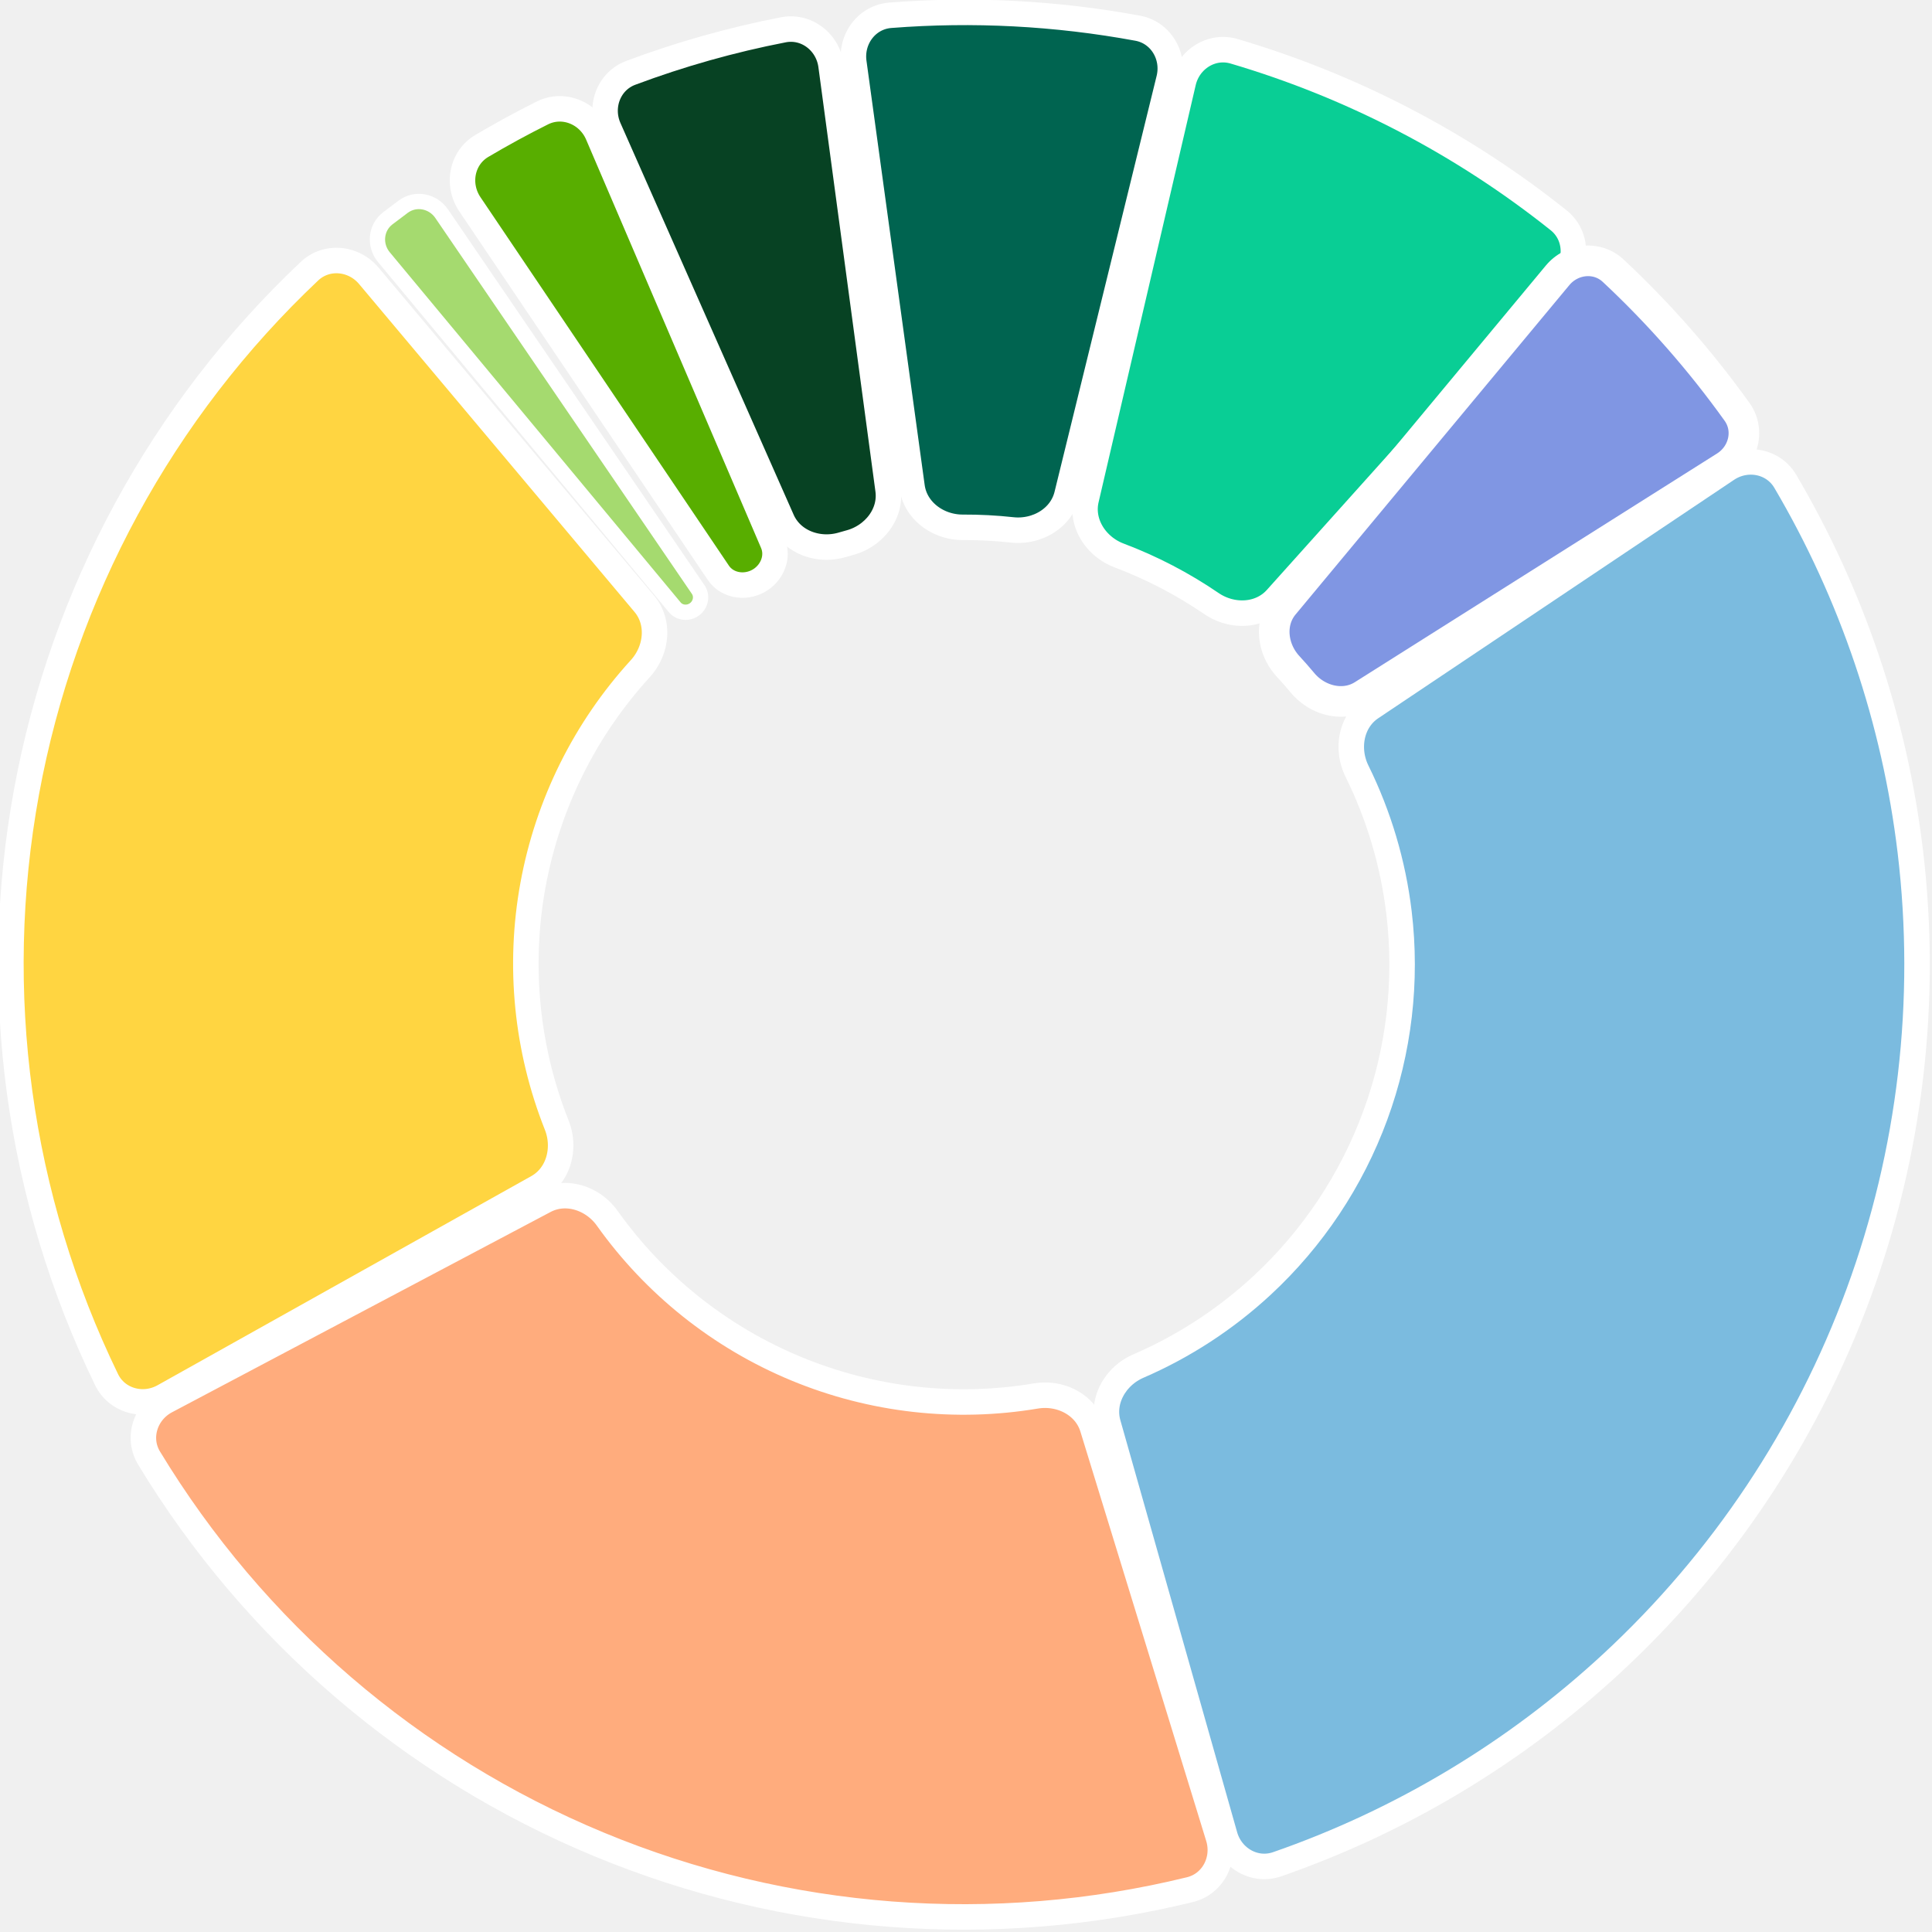
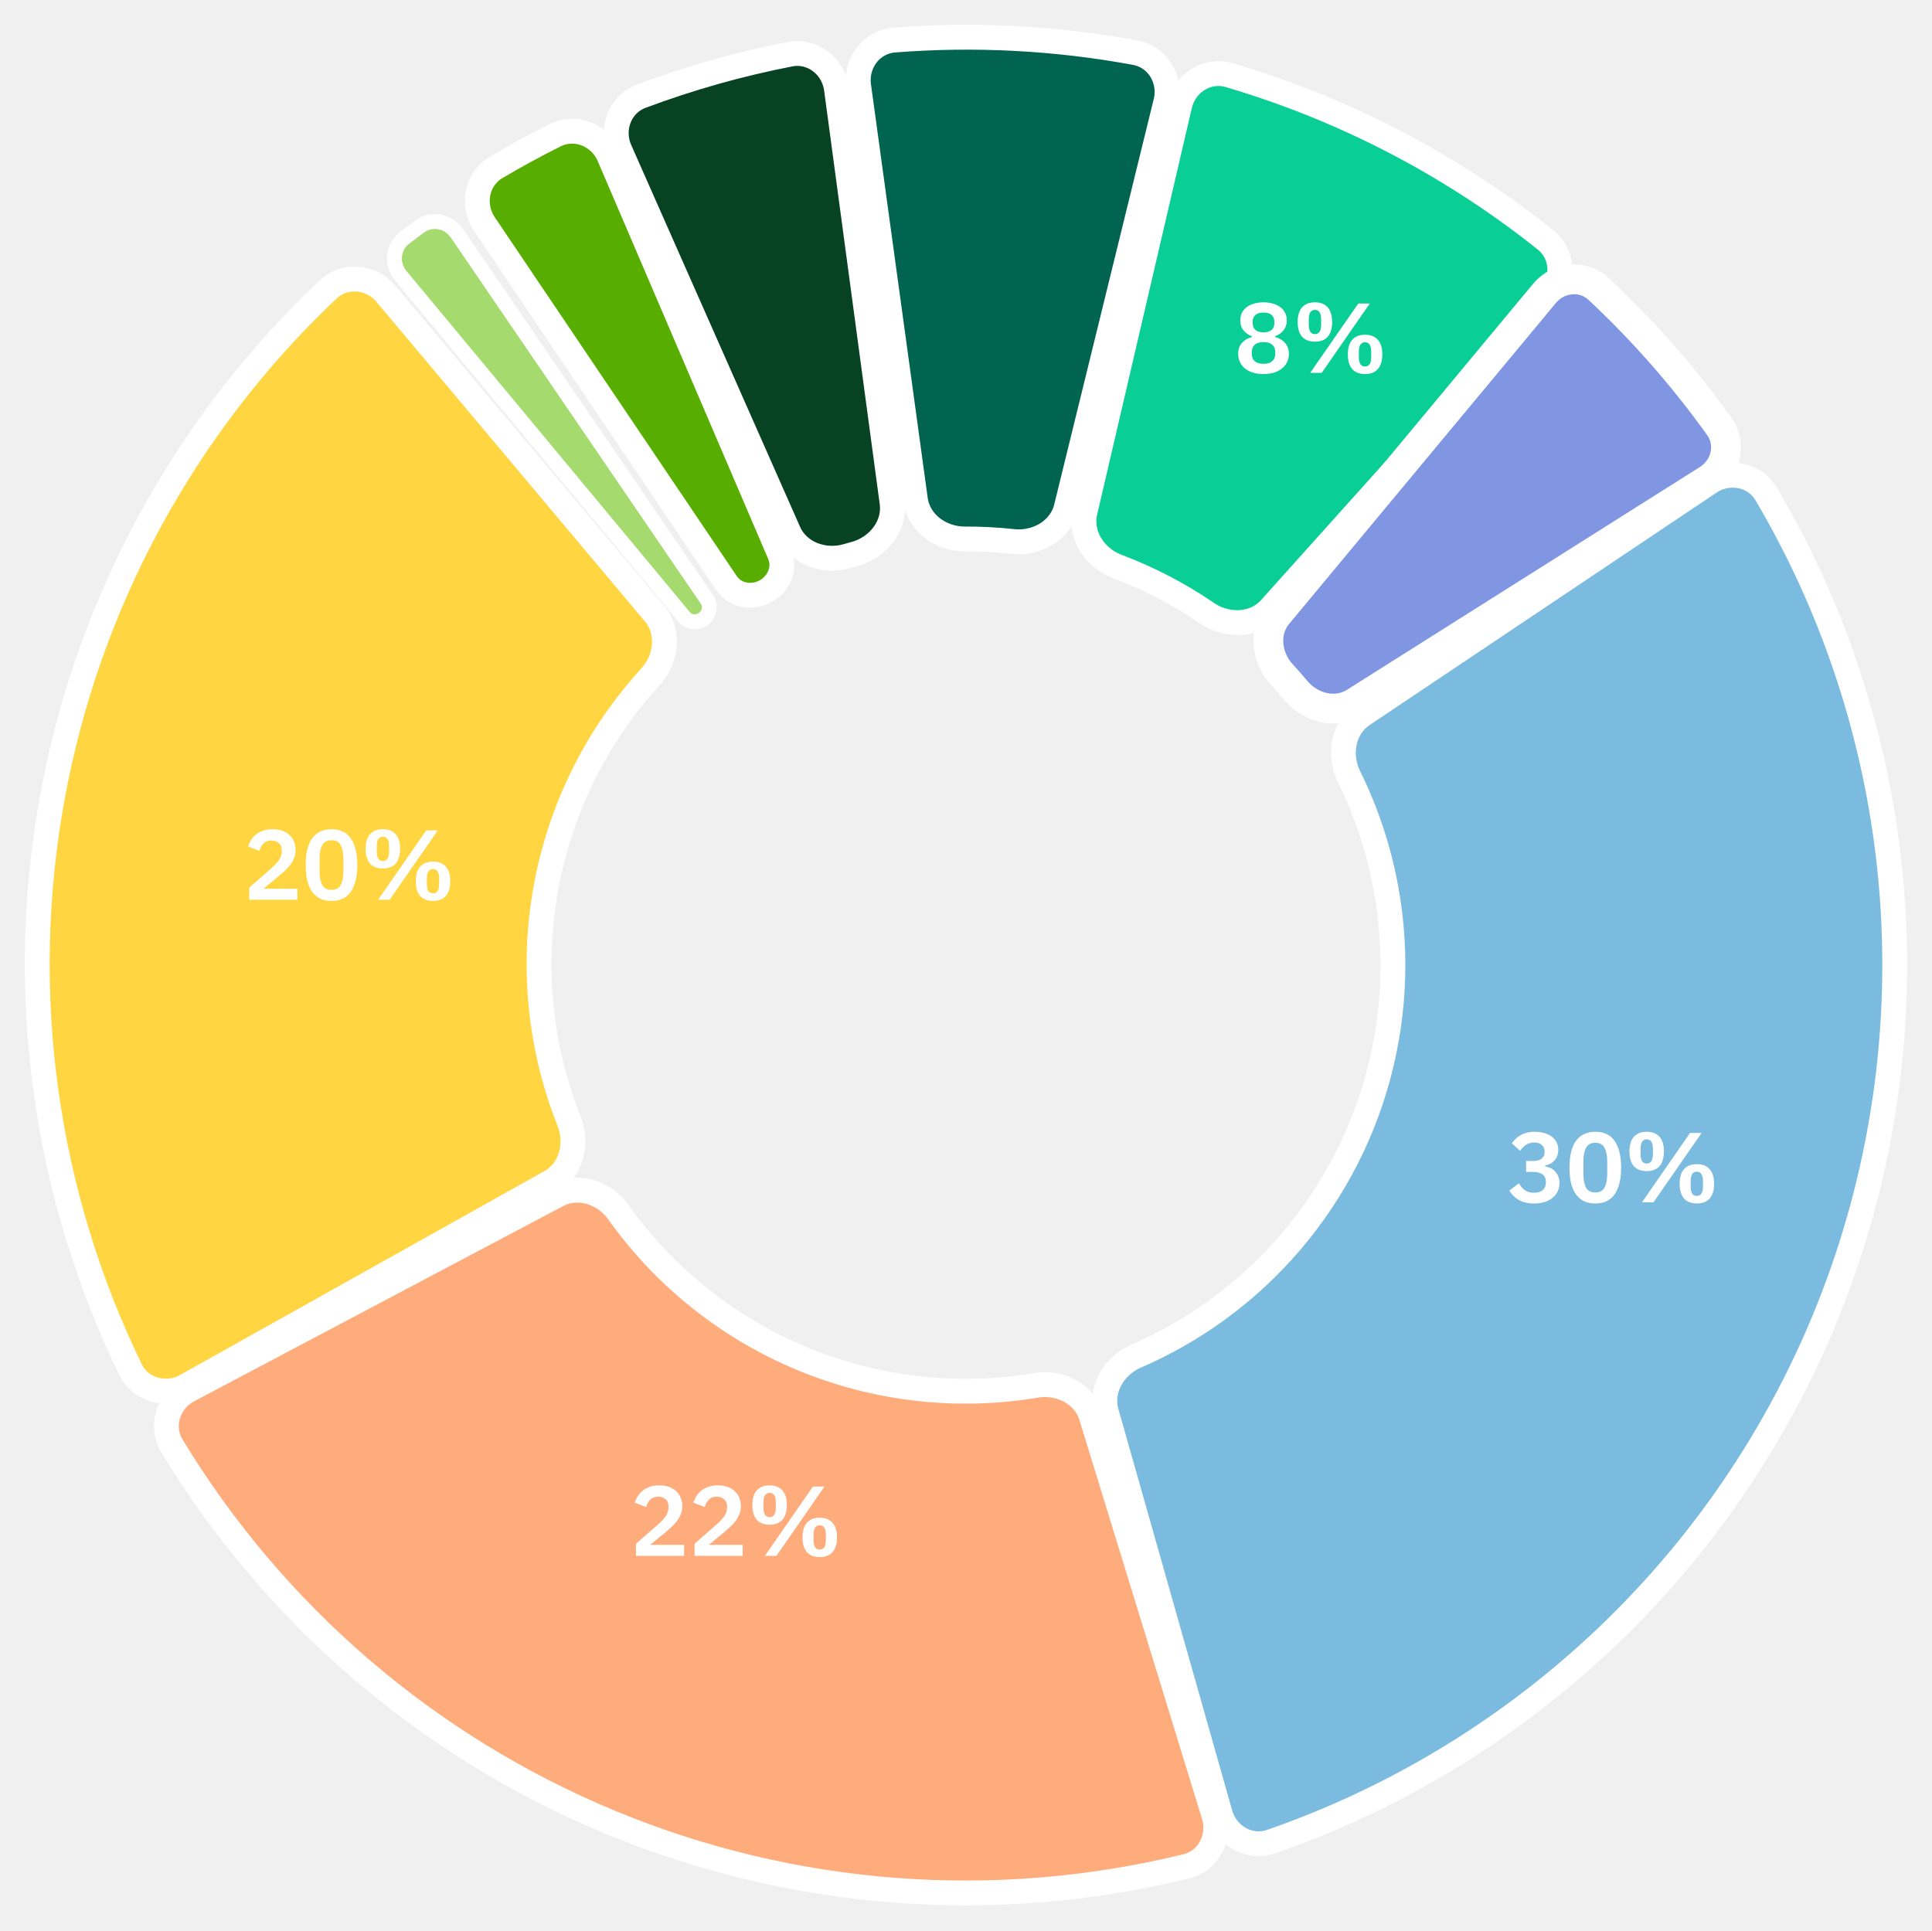
- <svg xmlns="http://www.w3.org/2000/svg" width="379" height="379" viewBox="0 0 379 379" fill="none">
-   <g clip-path="url(#clip0)">
-     <mask id="mask0" mask-type="alpha" maskUnits="userSpaceOnUse" x="72" y="38" width="67" height="84">
-       <path d="M74.154 51.402C71.684 48.429 72.084 44.004 75.147 41.646C76.162 40.864 77.185 40.093 78.215 39.332C81.325 37.036 85.689 37.869 87.869 41.062L138.206 114.809C139.509 116.719 139.011 119.316 137.165 120.708C135.319 122.099 132.685 121.864 131.208 120.085L74.154 51.402Z" fill="white" />
-     </mask>
-     <g mask="url(#mask0)">
-       <path d="M74.154 51.402C71.684 48.429 72.084 44.004 75.147 41.646C76.162 40.864 77.185 40.093 78.215 39.332C81.325 37.036 85.689 37.869 87.869 41.062L138.206 114.809C139.509 116.719 139.011 119.316 137.165 120.708C135.319 122.099 132.685 121.864 131.208 120.085L74.154 51.402Z" fill="#A5DA6F" stroke="white" stroke-width="6" />
-     </g>
-     <mask id="mask1" mask-type="alpha" maskUnits="userSpaceOnUse" x="88" y="18" width="67" height="100">
-       <path d="M90.106 41.478C86.71 36.441 88.024 29.574 93.25 26.476C97.174 24.15 101.182 21.966 105.264 19.929C110.699 17.216 117.183 19.833 119.575 25.417L153.9 105.539C155.607 109.524 153.738 114.107 149.931 116.182C146.124 118.257 141.26 117.344 138.836 113.749L90.106 41.478Z" fill="white" />
-     </mask>
-     <g mask="url(#mask1)">
-       <path d="M90.106 41.478C86.71 36.441 88.024 29.574 93.25 26.476C97.174 24.15 101.182 21.966 105.264 19.929C110.699 17.216 117.183 19.833 119.575 25.417L153.9 105.539C155.607 109.524 153.738 114.107 149.931 116.182C146.124 118.257 141.26 117.344 138.836 113.749L90.106 41.478Z" fill="#58AE00" stroke="white" stroke-width="10" />
-     </g>
-     <mask id="mask2" mask-type="alpha" maskUnits="userSpaceOnUse" x="214" y="88" width="165" height="281">
-       <path d="M337.386 89.974C342.433 86.592 349.296 87.927 352.379 93.161C365.636 115.671 374.111 140.718 377.225 166.736C380.775 196.4 377.255 226.483 366.951 254.525C356.647 282.568 339.852 307.774 317.941 328.082C298.722 345.893 276.046 359.494 251.369 368.066C245.63 370.059 239.535 366.633 237.879 360.788L214.968 279.957C213.311 274.112 216.747 268.097 222.323 265.685C230.963 261.947 238.932 256.761 245.876 250.326C255.517 241.391 262.906 230.3 267.44 217.961C271.974 205.623 273.523 192.386 271.961 179.334C270.836 169.934 268.12 160.822 263.955 152.38C261.268 146.932 262.544 140.123 267.591 136.741L337.386 89.974Z" fill="white" />
-     </mask>
-     <g mask="url(#mask2)">
-       <path d="M337.386 89.974C342.433 86.592 349.296 87.927 352.379 93.161C365.636 115.671 374.111 140.718 377.225 166.736C380.775 196.4 377.255 226.483 366.951 254.525C356.647 282.568 339.852 307.774 317.941 328.082C298.722 345.893 276.046 359.494 251.369 368.066C245.63 370.059 239.535 366.633 237.879 360.788L214.968 279.957C213.311 274.112 216.747 268.097 222.323 265.685C230.963 261.947 238.932 256.761 245.876 250.326C255.517 241.391 262.906 230.3 267.44 217.961C271.974 205.623 273.523 192.386 271.961 179.334C270.836 169.934 268.12 160.822 263.955 152.38C261.268 146.932 262.544 140.123 267.591 136.741L337.386 89.974Z" fill="#7BBBDF" stroke="white" stroke-width="10" />
-     </g>
-     <mask id="mask3" mask-type="alpha" maskUnits="userSpaceOnUse" x="25" y="232" width="217" height="147">
-       <path d="M241.403 359.678C243.188 365.485 239.932 371.672 234.031 373.117C194.996 382.672 153.823 379.576 116.524 364.113C79.224 348.65 47.937 321.708 27.111 287.337C23.963 282.141 26.04 275.465 31.41 272.624L105.672 233.332C111.041 230.491 117.642 232.595 121.165 237.544C130.185 250.213 142.621 260.168 157.123 266.18C171.624 272.191 187.456 273.955 202.794 271.383C208.785 270.379 214.938 273.562 216.723 279.369L241.403 359.678Z" fill="white" />
-     </mask>
-     <g mask="url(#mask3)">
-       <path d="M241.403 359.678C243.188 365.485 239.932 371.672 234.031 373.117C194.996 382.672 153.823 379.576 116.524 364.113C79.224 348.65 47.937 321.708 27.111 287.337C23.963 282.141 26.04 275.465 31.41 272.624L105.672 233.332C111.041 230.491 117.642 232.595 121.165 237.544C130.185 250.213 142.621 260.168 157.123 266.18C171.624 272.191 187.456 273.955 202.794 271.383C208.785 270.379 214.938 273.562 216.723 279.369L241.403 359.678Z" fill="#FFAC7D" stroke="white" stroke-width="10" />
-     </g>
-     <mask id="mask4" mask-type="alpha" maskUnits="userSpaceOnUse" x="-1" y="48" width="132" height="230">
-       <path d="M33.344 276.108C28.042 279.075 21.308 277.194 18.654 271.729C1.099 235.578 -4.537 194.676 2.732 154.957C10.001 115.239 29.757 78.984 58.977 51.393C63.394 47.222 70.358 47.848 74.265 52.5L128.302 116.831C132.21 121.483 131.542 128.378 127.445 132.864C116.957 144.348 109.842 158.6 107.016 174.042C104.19 189.484 105.797 205.332 111.538 219.786C113.78 225.432 111.963 232.116 106.661 235.083L33.344 276.108Z" fill="white" />
-     </mask>
-     <g mask="url(#mask4)">
-       <path d="M33.344 276.108C28.042 279.075 21.308 277.194 18.654 271.729C1.099 235.578 -4.537 194.676 2.732 154.957C10.001 115.239 29.757 78.984 58.977 51.393C63.394 47.222 70.358 47.848 74.265 52.5L128.302 116.831C132.21 121.483 131.542 128.378 127.445 132.864C116.957 144.348 109.842 158.6 107.016 174.042C104.19 189.484 105.797 205.332 111.538 219.786C113.78 225.432 111.963 232.116 106.661 235.083L33.344 276.108Z" fill="#FFD541" stroke="white" stroke-width="10" />
-     </g>
-     <mask id="mask5" mask-type="alpha" maskUnits="userSpaceOnUse" x="210" y="7" width="102" height="116">
-       <path d="M229.689 15.577C231.067 9.66 236.992 5.949 242.819 7.668C266.281 14.589 288.181 25.993 307.304 41.247C312.053 45.035 312.41 52.018 308.353 56.539L252.237 119.066C248.179 123.587 241.259 123.893 236.242 120.466C230.767 116.726 224.865 113.652 218.661 111.311C212.977 109.166 209.259 103.321 210.637 97.404L229.689 15.577Z" fill="white" />
-     </mask>
-     <g mask="url(#mask5)">
-       <path d="M229.689 15.577C231.067 9.66 236.992 5.949 242.819 7.668C266.281 14.589 288.181 25.993 307.304 41.247C312.053 45.035 312.41 52.018 308.353 56.539L252.237 119.066C248.179 123.587 241.259 123.893 236.242 120.466C230.767 116.726 224.865 113.652 218.661 111.311C212.977 109.166 209.259 103.321 210.637 97.404L229.689 15.577Z" fill="#09CE95" stroke="white" stroke-width="10" />
-     </g>
-     <mask id="mask6" mask-type="alpha" maskUnits="userSpaceOnUse" x="246" y="48" width="100" height="93">
-       <path d="M303.233 52.107C307.116 47.435 314.076 46.773 318.515 50.921C327.649 59.457 335.915 68.877 343.192 79.042C346.728 83.982 345.167 90.797 340.03 94.04L268.989 138.893C263.852 142.137 257.11 140.544 253.219 135.879C252.329 134.812 251.412 133.767 250.47 132.746C246.35 128.281 245.646 121.39 249.53 116.718L303.233 52.107Z" fill="white" />
-     </mask>
-     <g mask="url(#mask6)">
-       <path d="M303.233 52.107C307.116 47.435 314.076 46.773 318.515 50.921C327.649 59.457 335.915 68.877 343.192 79.042C346.728 83.982 345.167 90.797 340.03 94.04L268.989 138.893C263.852 142.137 257.11 140.544 253.219 135.879C252.329 134.812 251.412 133.767 250.47 132.746C246.35 128.281 245.646 121.39 249.53 116.718L303.233 52.107Z" fill="#8096E3" stroke="white" stroke-width="12" />
-     </g>
-     <mask id="mask7" mask-type="alpha" maskUnits="userSpaceOnUse" x="116" y="3" width="61" height="107">
-       <path d="M117.141 26.157C114.684 20.601 117.187 14.073 122.876 11.943C132.724 8.256 142.862 5.396 153.184 3.393C159.148 2.235 164.693 6.493 165.502 12.514L176.692 95.781C177.502 101.802 173.246 107.268 167.384 108.862C166.885 108.998 166.387 109.139 165.89 109.284C160.059 110.988 153.574 108.552 151.117 102.996L117.141 26.157Z" fill="white" />
-     </mask>
-     <g mask="url(#mask7)">
-       <path d="M117.141 26.157C114.684 20.601 117.187 14.073 122.876 11.943C132.724 8.256 142.862 5.396 153.184 3.393C159.148 2.235 164.693 6.493 165.502 12.514L176.692 95.781C177.502 101.802 173.246 107.268 167.384 108.862C166.885 108.998 166.387 109.139 165.89 109.284C160.059 110.988 153.574 108.552 151.117 102.996L117.141 26.157Z" fill="#074223" stroke="white" stroke-width="10" />
-     </g>
-     <mask id="mask8" mask-type="alpha" maskUnits="userSpaceOnUse" x="164" y="-1" width="69" height="108">
-       <path d="M165.021 12.581C164.195 6.562 168.405 0.98 174.461 0.505C190.891 -0.782 207.418 0.081 223.624 3.073C229.598 4.176 233.203 10.166 231.755 16.066L211.729 97.66C210.281 103.56 204.322 107.092 198.282 106.433C195.166 106.093 192.033 105.93 188.898 105.943C182.823 105.969 177.264 101.836 176.438 95.817L165.021 12.581Z" fill="white" />
-     </mask>
-     <g mask="url(#mask8)">
-       <path d="M165.021 12.581C164.195 6.562 168.405 0.98 174.461 0.505C190.891 -0.782 207.418 0.081 223.624 3.073C229.598 4.176 233.203 10.166 231.755 16.066L211.729 97.66C210.281 103.56 204.322 107.092 198.282 106.433C195.166 106.093 192.033 105.93 188.898 105.943C182.823 105.969 177.264 101.836 176.438 95.817L165.021 12.581Z" fill="#006450" stroke="white" stroke-width="10" />
-     </g>
-   </g>
-   <defs>
-     <clipPath id="clip0">
-       <rect width="379" height="379" fill="white" />
-     </clipPath>
-   </defs>
+ <svg xmlns="http://www.w3.org/2000/svg" fill="none" viewBox="73.64 73.93 388.93 388.62">
+   <mask id="path-1-inside-1" fill="white">
+     <path d="M153.154 130.402C150.684 127.429 151.084 123.004 154.147 120.646C155.162 119.864 156.185 119.093 157.215 118.332C160.325 116.036 164.689 116.869 166.869 120.062L217.206 193.809C218.509 195.719 218.011 198.316 216.165 199.708C214.319 201.099 211.685 200.864 210.208 199.085L153.154 130.402Z" />
+   </mask>
+   <path d="M153.154 130.402C150.684 127.429 151.084 123.004 154.147 120.646C155.162 119.864 156.185 119.093 157.215 118.332C160.325 116.036 164.689 116.869 166.869 120.062L217.206 193.809C218.509 195.719 218.011 198.316 216.165 199.708C214.319 201.099 211.685 200.864 210.208 199.085L153.154 130.402Z" fill="#A5DA6F" stroke="white" stroke-width="6" mask="url(#path-1-inside-1)" />
+   <mask id="path-2-inside-2" fill="white">
+     <path d="M169.106 120.478C165.71 115.441 167.024 108.574 172.25 105.476C176.174 103.15 180.182 100.966 184.264 98.929C189.699 96.216 196.183 98.833 198.575 104.417L232.9 184.539C234.607 188.524 232.738 193.107 228.931 195.182C225.124 197.257 220.26 196.344 217.836 192.749L169.106 120.478Z" />
+   </mask>
+   <path d="M169.106 120.478C165.71 115.441 167.024 108.574 172.25 105.476C176.174 103.15 180.182 100.966 184.264 98.929C189.699 96.216 196.183 98.833 198.575 104.417L232.9 184.539C234.607 188.524 232.738 193.107 228.931 195.182C225.124 197.257 220.26 196.344 217.836 192.749L169.106 120.478Z" fill="#58AE00" stroke="white" stroke-width="10" mask="url(#path-2-inside-2)" />
+   <mask id="path-3-inside-3" fill="white">
+     <path d="M416.386 168.974C421.433 165.592 428.296 166.927 431.379 172.161C444.636 194.671 453.111 219.718 456.225 245.736C459.775 275.4 456.255 305.483 445.951 333.525C435.647 361.568 418.852 386.774 396.941 407.082C377.722 424.893 355.046 438.494 330.369 447.066C324.63 449.059 318.535 445.633 316.879 439.788L293.968 358.957C292.311 353.112 295.747 347.097 301.323 344.685C309.963 340.947 317.932 335.761 324.876 329.326C334.517 320.391 341.906 309.3 346.44 296.961C350.974 284.623 352.523 271.386 350.961 258.334C349.836 248.934 347.12 239.822 342.955 231.38C340.268 225.932 341.544 219.123 346.591 215.741L416.386 168.974Z" />
+   </mask>
+   <path d="M416.386 168.974C421.433 165.592 428.296 166.927 431.379 172.161C444.636 194.671 453.111 219.718 456.225 245.736C459.775 275.4 456.255 305.483 445.951 333.525C435.647 361.568 418.852 386.774 396.941 407.082C377.722 424.893 355.046 438.494 330.369 447.066C324.63 449.059 318.535 445.633 316.879 439.788L293.968 358.957C292.311 353.112 295.747 347.097 301.323 344.685C309.963 340.947 317.932 335.761 324.876 329.326C334.517 320.391 341.906 309.3 346.44 296.961C350.974 284.623 352.523 271.386 350.961 258.334C349.836 248.934 347.12 239.822 342.955 231.38C340.268 225.932 341.544 219.123 346.591 215.741L416.386 168.974Z" fill="#7BBBDF" stroke="white" stroke-width="10" mask="url(#path-3-inside-3)" />
+   <mask id="path-4-inside-4" fill="white">
+     <path d="M320.403 438.678C322.188 444.485 318.932 450.672 313.031 452.117C273.996 461.672 232.823 458.576 195.524 443.113C158.224 427.65 126.937 400.708 106.111 366.337C102.963 361.141 105.04 354.465 110.41 351.624L184.672 312.332C190.041 309.491 196.642 311.595 200.165 316.544C209.185 329.213 221.621 339.168 236.123 345.18C250.624 351.191 266.456 352.955 281.794 350.383C287.785 349.379 293.938 352.562 295.723 358.369L320.403 438.678Z" />
+   </mask>
+   <path d="M320.403 438.678C322.188 444.485 318.932 450.672 313.031 452.117C273.996 461.672 232.823 458.576 195.524 443.113C158.224 427.65 126.937 400.708 106.111 366.337C102.963 361.141 105.04 354.465 110.41 351.624L184.672 312.332C190.041 309.491 196.642 311.595 200.165 316.544C209.185 329.213 221.621 339.168 236.123 345.18C250.624 351.191 266.456 352.955 281.794 350.383C287.785 349.379 293.938 352.562 295.723 358.369L320.403 438.678Z" fill="#FFAC7D" stroke="white" stroke-width="10" mask="url(#path-4-inside-4)" />
+   <mask id="path-5-inside-5" fill="white">
+     <path d="M112.344 355.108C107.042 358.075 100.308 356.194 97.654 350.729C80.099 314.578 74.463 273.676 81.732 233.957C89.001 194.239 108.757 157.984 137.977 130.393C142.394 126.222 149.358 126.848 153.265 131.5L207.302 195.831C211.21 200.483 210.542 207.378 206.445 211.864C195.957 223.348 188.842 237.6 186.016 253.042C183.19 268.484 184.797 284.332 190.538 298.786C192.78 304.432 190.963 311.116 185.661 314.083L112.344 355.108Z" />
+   </mask>
+   <path d="M112.344 355.108C107.042 358.075 100.308 356.194 97.654 350.729C80.099 314.578 74.463 273.676 81.732 233.957C89.001 194.239 108.757 157.984 137.977 130.393C142.394 126.222 149.358 126.848 153.265 131.5L207.302 195.831C211.21 200.483 210.542 207.378 206.445 211.864C195.957 223.348 188.842 237.6 186.016 253.042C183.19 268.484 184.797 284.332 190.538 298.786C192.78 304.432 190.963 311.116 185.661 314.083L112.344 355.108Z" fill="#FFD541" stroke="white" stroke-width="10" mask="url(#path-5-inside-5)" />
+   <mask id="path-6-inside-6" fill="white">
+     <path d="M308.689 94.577C310.067 88.66 315.992 84.949 321.819 86.668C345.281 93.589 367.181 104.993 386.304 120.247C391.053 124.035 391.41 131.018 387.353 135.539L331.237 198.066C327.179 202.587 320.259 202.893 315.242 199.466C309.767 195.726 303.865 192.652 297.661 190.311C291.977 188.166 288.259 182.321 289.637 176.404L308.689 94.577Z" />
+   </mask>
+   <path d="M308.689 94.577C310.067 88.66 315.992 84.949 321.819 86.668C345.281 93.589 367.181 104.993 386.304 120.247C391.053 124.035 391.41 131.018 387.353 135.539L331.237 198.066C327.179 202.587 320.259 202.893 315.242 199.466C309.767 195.726 303.865 192.652 297.661 190.311C291.977 188.166 288.259 182.321 289.637 176.404L308.689 94.577Z" fill="#09CE95" stroke="white" stroke-width="10" mask="url(#path-6-inside-6)" />
+   <mask id="path-7-inside-7" fill="white">
+     <path d="M382.233 131.107C386.116 126.435 393.076 125.773 397.515 129.921C406.649 138.457 414.915 147.877 422.192 158.042C425.728 162.982 424.167 169.797 419.03 173.04L347.989 217.893C342.852 221.137 336.11 219.544 332.219 214.879C331.329 213.812 330.412 212.767 329.47 211.746C325.35 207.281 324.646 200.39 328.53 195.718L382.233 131.107Z" />
+   </mask>
+   <path d="M382.233 131.107C386.116 126.435 393.076 125.773 397.515 129.921C406.649 138.457 414.915 147.877 422.192 158.042C425.728 162.982 424.167 169.797 419.03 173.04L347.989 217.893C342.852 221.137 336.11 219.544 332.219 214.879C331.329 213.812 330.412 212.767 329.47 211.746C325.35 207.281 324.646 200.39 328.53 195.718L382.233 131.107Z" fill="#8096E3" stroke="white" stroke-width="12" mask="url(#path-7-inside-7)" />
+   <mask id="path-8-inside-8" fill="white">
+     <path d="M196.141 105.157C193.684 99.601 196.187 93.073 201.876 90.943C211.724 87.256 221.862 84.396 232.184 82.393C238.148 81.235 243.693 85.493 244.502 91.514L255.692 174.781C256.502 180.802 252.246 186.268 246.384 187.862C245.885 187.998 245.387 188.139 244.89 188.284C239.059 189.988 232.574 187.552 230.117 181.996L196.141 105.157Z" />
+   </mask>
+   <path d="M196.141 105.157C193.684 99.601 196.187 93.073 201.876 90.943C211.724 87.256 221.862 84.396 232.184 82.393C238.148 81.235 243.693 85.493 244.502 91.514L255.692 174.781C256.502 180.802 252.246 186.268 246.384 187.862C245.885 187.998 245.387 188.139 244.89 188.284C239.059 189.988 232.574 187.552 230.117 181.996L196.141 105.157Z" fill="#074223" stroke="white" stroke-width="10" mask="url(#path-8-inside-8)" />
+   <mask id="path-9-inside-9" fill="white">
+     <path d="M244.021 91.581C243.195 85.562 247.405 79.98 253.461 79.505C269.891 78.218 286.418 79.081 302.624 82.073C308.598 83.176 312.203 89.166 310.755 95.066L290.729 176.66C289.281 182.56 283.322 186.092 277.282 185.433C274.166 185.093 271.033 184.93 267.898 184.943C261.823 184.969 256.264 180.836 255.438 174.817L244.021 91.581Z" />
+   </mask>
+   <path d="M244.021 91.581C243.195 85.562 247.405 79.98 253.461 79.505C269.891 78.218 286.418 79.081 302.624 82.073C308.598 83.176 312.203 89.166 310.755 95.066L290.729 176.66C289.281 182.56 283.322 186.092 277.282 185.433C274.166 185.093 271.033 184.93 267.898 184.943C261.823 184.969 256.264 180.836 255.438 174.817L244.021 91.581Z" fill="#006450" stroke="white" stroke-width="10" mask="url(#path-9-inside-9)" />
+   <path d="M133.502 255.075H123.822V252.635L128.202 248.795C128.949 248.142 129.496 247.555 129.842 247.035C130.189 246.502 130.362 245.929 130.362 245.315V245.055C130.362 244.442 130.162 243.975 129.762 243.655C129.362 243.322 128.876 243.155 128.302 243.155C127.582 243.155 127.036 243.362 126.662 243.775C126.289 244.175 126.022 244.662 125.862 245.235L123.582 244.355C123.729 243.889 123.936 243.449 124.202 243.035C124.469 242.609 124.802 242.235 125.202 241.915C125.616 241.595 126.096 241.342 126.642 241.155C127.189 240.969 127.816 240.875 128.522 240.875C129.256 240.875 129.909 240.982 130.482 241.195C131.056 241.395 131.536 241.682 131.922 242.055C132.322 242.429 132.622 242.869 132.822 243.375C133.036 243.882 133.142 244.435 133.142 245.035C133.142 245.622 133.049 246.155 132.862 246.635C132.676 247.115 132.422 247.575 132.102 248.015C131.782 248.442 131.409 248.855 130.982 249.255C130.556 249.642 130.102 250.035 129.622 250.435L126.682 252.855H133.502V255.075ZM140.375 255.315C139.481 255.315 138.708 255.155 138.055 254.835C137.401 254.502 136.861 254.029 136.435 253.415C136.008 252.802 135.688 252.049 135.475 251.155C135.275 250.262 135.175 249.242 135.175 248.095C135.175 246.962 135.275 245.949 135.475 245.055C135.688 244.149 136.008 243.389 136.435 242.775C136.861 242.162 137.401 241.695 138.055 241.375C138.708 241.042 139.481 240.875 140.375 240.875C142.148 240.875 143.455 241.509 144.295 242.775C145.148 244.042 145.575 245.815 145.575 248.095C145.575 250.375 145.148 252.149 144.295 253.415C143.455 254.682 142.148 255.315 140.375 255.315ZM140.375 253.095C141.268 253.095 141.888 252.762 142.235 252.095C142.595 251.415 142.775 250.502 142.775 249.355V246.835C142.775 245.689 142.595 244.782 142.235 244.115C141.888 243.435 141.268 243.095 140.375 243.095C139.481 243.095 138.855 243.435 138.495 244.115C138.148 244.782 137.975 245.689 137.975 246.835V249.355C137.975 250.502 138.148 251.415 138.495 252.095C138.855 252.762 139.481 253.095 140.375 253.095ZM149.767 255.075L159.447 241.115H161.767L152.087 255.075H149.767ZM150.727 248.795C149.593 248.795 148.727 248.462 148.127 247.795C147.54 247.115 147.247 246.129 147.247 244.835C147.247 243.542 147.54 242.562 148.127 241.895C148.727 241.215 149.593 240.875 150.727 240.875C151.86 240.875 152.72 241.215 153.307 241.895C153.893 242.562 154.187 243.542 154.187 244.835C154.187 246.129 153.893 247.115 153.307 247.795C152.72 248.462 151.86 248.795 150.727 248.795ZM150.727 247.275C151.553 247.275 151.967 246.642 151.967 245.375V244.295C151.967 243.029 151.553 242.395 150.727 242.395C149.9 242.395 149.487 243.029 149.487 244.295V245.375C149.487 246.642 149.9 247.275 150.727 247.275ZM160.807 255.315C159.687 255.315 158.827 254.982 158.227 254.315C157.64 253.635 157.347 252.649 157.347 251.355C157.347 250.062 157.64 249.082 158.227 248.415C158.827 247.735 159.687 247.395 160.807 247.395C161.94 247.395 162.8 247.735 163.387 248.415C163.987 249.082 164.287 250.062 164.287 251.355C164.287 252.649 163.987 253.635 163.387 254.315C162.8 254.982 161.94 255.315 160.807 255.315ZM160.807 253.795C161.633 253.795 162.047 253.162 162.047 251.895V250.815C162.047 249.549 161.633 248.915 160.807 248.915C159.98 248.915 159.567 249.549 159.567 250.815V251.895C159.567 253.162 159.98 253.795 160.807 253.795Z" fill="white" />
+   <path d="M382.24 307.672C383.04 307.672 383.627 307.512 384 307.192C384.387 306.859 384.58 306.439 384.58 305.932V305.792C384.58 305.219 384.394 304.772 384.02 304.452C383.66 304.119 383.16 303.952 382.52 303.952C381.907 303.952 381.36 304.099 380.88 304.392C380.414 304.686 380.007 305.099 379.66 305.632L377.98 304.112C378.22 303.792 378.48 303.492 378.76 303.212C379.054 302.919 379.387 302.672 379.76 302.472C380.134 302.259 380.554 302.092 381.02 301.972C381.487 301.852 382.014 301.792 382.6 301.792C383.307 301.792 383.947 301.879 384.52 302.052C385.107 302.212 385.607 302.452 386.02 302.772C386.447 303.092 386.774 303.479 387 303.932C387.227 304.372 387.34 304.872 387.34 305.432C387.34 305.886 387.267 306.292 387.12 306.652C386.987 307.012 386.794 307.326 386.54 307.592C386.3 307.859 386.014 308.079 385.68 308.252C385.36 308.412 385.02 308.532 384.66 308.612V308.732C385.06 308.812 385.44 308.939 385.8 309.112C386.16 309.286 386.467 309.519 386.72 309.812C386.987 310.092 387.194 310.426 387.34 310.812C387.5 311.199 387.58 311.639 387.58 312.132C387.58 312.746 387.454 313.306 387.2 313.812C386.96 314.319 386.614 314.752 386.16 315.112C385.707 315.472 385.167 315.752 384.54 315.952C383.914 316.139 383.214 316.232 382.44 316.232C381.76 316.232 381.16 316.159 380.64 316.012C380.12 315.879 379.66 315.692 379.26 315.452C378.874 315.212 378.534 314.939 378.24 314.632C377.947 314.312 377.694 313.979 377.48 313.632L379.42 312.152C379.58 312.432 379.754 312.692 379.94 312.932C380.127 313.159 380.34 313.359 380.58 313.532C380.82 313.706 381.094 313.839 381.4 313.932C381.707 314.026 382.054 314.072 382.44 314.072C383.214 314.072 383.807 313.886 384.22 313.512C384.634 313.139 384.84 312.626 384.84 311.972V311.832C384.84 311.192 384.614 310.706 384.16 310.372C383.72 310.039 383.08 309.872 382.24 309.872H380.86V307.672H382.24ZM394.792 316.232C393.899 316.232 393.126 316.072 392.472 315.752C391.819 315.419 391.279 314.946 390.852 314.332C390.426 313.719 390.106 312.966 389.892 312.072C389.692 311.179 389.592 310.159 389.592 309.012C389.592 307.879 389.692 306.866 389.892 305.972C390.106 305.066 390.426 304.306 390.852 303.692C391.279 303.079 391.819 302.612 392.472 302.292C393.126 301.959 393.899 301.792 394.792 301.792C396.566 301.792 397.872 302.426 398.712 303.692C399.566 304.959 399.992 306.732 399.992 309.012C399.992 311.292 399.566 313.066 398.712 314.332C397.872 315.599 396.566 316.232 394.792 316.232ZM394.792 314.012C395.686 314.012 396.306 313.679 396.652 313.012C397.012 312.332 397.192 311.419 397.192 310.272V307.752C397.192 306.606 397.012 305.699 396.652 305.032C396.306 304.352 395.686 304.012 394.792 304.012C393.899 304.012 393.272 304.352 392.912 305.032C392.566 305.699 392.392 306.606 392.392 307.752V310.272C392.392 311.419 392.566 312.332 392.912 313.012C393.272 313.679 393.899 314.012 394.792 314.012ZM404.185 315.992L413.865 302.032H416.185L406.505 315.992H404.185ZM405.145 309.712C404.011 309.712 403.145 309.379 402.545 308.712C401.958 308.032 401.665 307.046 401.665 305.752C401.665 304.459 401.958 303.479 402.545 302.812C403.145 302.132 404.011 301.792 405.145 301.792C406.278 301.792 407.138 302.132 407.725 302.812C408.311 303.479 408.605 304.459 408.605 305.752C408.605 307.046 408.311 308.032 407.725 308.712C407.138 309.379 406.278 309.712 405.145 309.712ZM405.145 308.192C405.971 308.192 406.385 307.559 406.385 306.292V305.212C406.385 303.946 405.971 303.312 405.145 303.312C404.318 303.312 403.905 303.946 403.905 305.212V306.292C403.905 307.559 404.318 308.192 405.145 308.192ZM415.225 316.232C414.105 316.232 413.245 315.899 412.645 315.232C412.058 314.552 411.765 313.566 411.765 312.272C411.765 310.979 412.058 309.999 412.645 309.332C413.245 308.652 414.105 308.312 415.225 308.312C416.358 308.312 417.218 308.652 417.805 309.332C418.405 309.999 418.705 310.979 418.705 312.272C418.705 313.566 418.405 314.552 417.805 315.232C417.218 315.899 416.358 316.232 415.225 316.232ZM415.225 314.712C416.051 314.712 416.465 314.079 416.465 312.812V311.732C416.465 310.466 416.051 309.832 415.225 309.832C414.398 309.832 413.985 310.466 413.985 311.732V312.812C413.985 314.079 414.398 314.712 415.225 314.712Z" fill="white" />
+   <path d="M328 149.24C327.187 149.24 326.46 149.14 325.82 148.94C325.193 148.727 324.66 148.44 324.22 148.08C323.793 147.72 323.467 147.293 323.24 146.8C323.013 146.307 322.9 145.767 322.9 145.18C322.9 144.273 323.147 143.54 323.64 142.98C324.147 142.407 324.82 142.007 325.66 141.78V141.62C324.967 141.367 324.4 140.973 323.96 140.44C323.533 139.907 323.32 139.233 323.32 138.42C323.32 137.887 323.42 137.4 323.62 136.96C323.833 136.52 324.14 136.14 324.54 135.82C324.94 135.5 325.427 135.253 326 135.08C326.587 134.893 327.253 134.8 328 134.8C328.747 134.8 329.407 134.893 329.98 135.08C330.567 135.253 331.06 135.5 331.46 135.82C331.86 136.14 332.16 136.52 332.36 136.96C332.573 137.4 332.68 137.887 332.68 138.42C332.68 139.233 332.46 139.907 332.02 140.44C331.593 140.973 331.033 141.367 330.34 141.62V141.78C331.18 142.007 331.847 142.407 332.34 142.98C332.847 143.54 333.1 144.273 333.1 145.18C333.1 145.767 332.987 146.307 332.76 146.8C332.533 147.293 332.2 147.72 331.76 148.08C331.333 148.44 330.8 148.727 330.16 148.94C329.533 149.14 328.813 149.24 328 149.24ZM328 147.18C328.76 147.18 329.34 147.007 329.74 146.66C330.153 146.313 330.36 145.827 330.36 145.2V144.78C330.36 144.153 330.153 143.667 329.74 143.32C329.34 142.973 328.76 142.8 328 142.8C327.24 142.8 326.653 142.973 326.24 143.32C325.84 143.667 325.64 144.153 325.64 144.78V145.2C325.64 145.827 325.84 146.313 326.24 146.66C326.653 147.007 327.24 147.18 328 147.18ZM328 140.84C328.707 140.84 329.247 140.68 329.62 140.36C329.993 140.04 330.18 139.587 330.18 139V138.68C330.18 138.107 329.993 137.66 329.62 137.34C329.247 137.02 328.707 136.86 328 136.86C327.293 136.86 326.753 137.02 326.38 137.34C326.007 137.66 325.82 138.107 325.82 138.68V139C325.82 139.587 326.007 140.04 326.38 140.36C326.753 140.68 327.293 140.84 328 140.84ZM337.392 149L347.072 135.04H349.392L339.712 149H337.392ZM338.352 142.72C337.219 142.72 336.352 142.387 335.752 141.72C335.166 141.04 334.872 140.053 334.872 138.76C334.872 137.467 335.166 136.487 335.752 135.82C336.352 135.14 337.219 134.8 338.352 134.8C339.486 134.8 340.346 135.14 340.932 135.82C341.519 136.487 341.812 137.467 341.812 138.76C341.812 140.053 341.519 141.04 340.932 141.72C340.346 142.387 339.486 142.72 338.352 142.72ZM338.352 141.2C339.179 141.2 339.592 140.567 339.592 139.3V138.22C339.592 136.953 339.179 136.32 338.352 136.32C337.526 136.32 337.112 136.953 337.112 138.22V139.3C337.112 140.567 337.526 141.2 338.352 141.2ZM348.432 149.24C347.312 149.24 346.452 148.907 345.852 148.24C345.266 147.56 344.972 146.573 344.972 145.28C344.972 143.987 345.266 143.007 345.852 142.34C346.452 141.66 347.312 141.32 348.432 141.32C349.566 141.32 350.426 141.66 351.012 142.34C351.612 143.007 351.912 143.987 351.912 145.28C351.912 146.573 351.612 147.56 351.012 148.24C350.426 148.907 349.566 149.24 348.432 149.24ZM348.432 147.72C349.259 147.72 349.672 147.087 349.672 145.82V144.74C349.672 143.473 349.259 142.84 348.432 142.84C347.606 142.84 347.192 143.473 347.192 144.74V145.82C347.192 147.087 347.606 147.72 348.432 147.72Z" fill="white" />
+   <path d="M211.351 387.182H201.671V384.742L206.051 380.902C206.797 380.248 207.344 379.662 207.691 379.142C208.037 378.608 208.211 378.035 208.211 377.422V377.162C208.211 376.548 208.011 376.082 207.611 375.762C207.211 375.428 206.724 375.262 206.151 375.262C205.431 375.262 204.884 375.468 204.511 375.882C204.137 376.282 203.871 376.768 203.711 377.342L201.431 376.462C201.577 375.995 201.784 375.555 202.051 375.142C202.317 374.715 202.651 374.342 203.051 374.022C203.464 373.702 203.944 373.448 204.491 373.262C205.037 373.075 205.664 372.982 206.371 372.982C207.104 372.982 207.757 373.088 208.331 373.302C208.904 373.502 209.384 373.788 209.771 374.162C210.171 374.535 210.471 374.975 210.671 375.482C210.884 375.988 210.991 376.542 210.991 377.142C210.991 377.728 210.897 378.262 210.711 378.742C210.524 379.222 210.271 379.682 209.951 380.122C209.631 380.548 209.257 380.962 208.831 381.362C208.404 381.748 207.951 382.142 207.471 382.542L204.531 384.962H211.351V387.182ZM223.143 387.182H213.463V384.742L217.843 380.902C218.59 380.248 219.136 379.662 219.483 379.142C219.83 378.608 220.003 378.035 220.003 377.422V377.162C220.003 376.548 219.803 376.082 219.403 375.762C219.003 375.428 218.516 375.262 217.943 375.262C217.223 375.262 216.676 375.468 216.303 375.882C215.93 376.282 215.663 376.768 215.503 377.342L213.223 376.462C213.37 375.995 213.576 375.555 213.843 375.142C214.11 374.715 214.443 374.342 214.843 374.022C215.256 373.702 215.736 373.448 216.283 373.262C216.83 373.075 217.456 372.982 218.163 372.982C218.896 372.982 219.55 373.088 220.123 373.302C220.696 373.502 221.176 373.788 221.563 374.162C221.963 374.535 222.263 374.975 222.463 375.482C222.676 375.988 222.783 376.542 222.783 377.142C222.783 377.728 222.69 378.262 222.503 378.742C222.316 379.222 222.063 379.682 221.743 380.122C221.423 380.548 221.05 380.962 220.623 381.362C220.196 381.748 219.743 382.142 219.263 382.542L216.323 384.962H223.143V387.182ZM227.615 387.182L237.295 373.222H239.615L229.935 387.182H227.615ZM228.575 380.902C227.442 380.902 226.575 380.568 225.975 379.902C225.388 379.222 225.095 378.235 225.095 376.942C225.095 375.648 225.388 374.668 225.975 374.002C226.575 373.322 227.442 372.982 228.575 372.982C229.708 372.982 230.568 373.322 231.155 374.002C231.742 374.668 232.035 375.648 232.035 376.942C232.035 378.235 231.742 379.222 231.155 379.902C230.568 380.568 229.708 380.902 228.575 380.902ZM228.575 379.382C229.402 379.382 229.815 378.748 229.815 377.482V376.402C229.815 375.135 229.402 374.502 228.575 374.502C227.748 374.502 227.335 375.135 227.335 376.402V377.482C227.335 378.748 227.748 379.382 228.575 379.382ZM238.655 387.422C237.535 387.422 236.675 387.088 236.075 386.422C235.488 385.742 235.195 384.755 235.195 383.462C235.195 382.168 235.488 381.188 236.075 380.522C236.675 379.842 237.535 379.502 238.655 379.502C239.788 379.502 240.648 379.842 241.235 380.522C241.835 381.188 242.135 382.168 242.135 383.462C242.135 384.755 241.835 385.742 241.235 386.422C240.648 387.088 239.788 387.422 238.655 387.422ZM238.655 385.902C239.482 385.902 239.895 385.268 239.895 384.002V382.922C239.895 381.655 239.482 381.022 238.655 381.022C237.828 381.022 237.415 381.655 237.415 382.922V384.002C237.415 385.268 237.828 385.902 238.655 385.902Z" fill="white" />
</svg>
